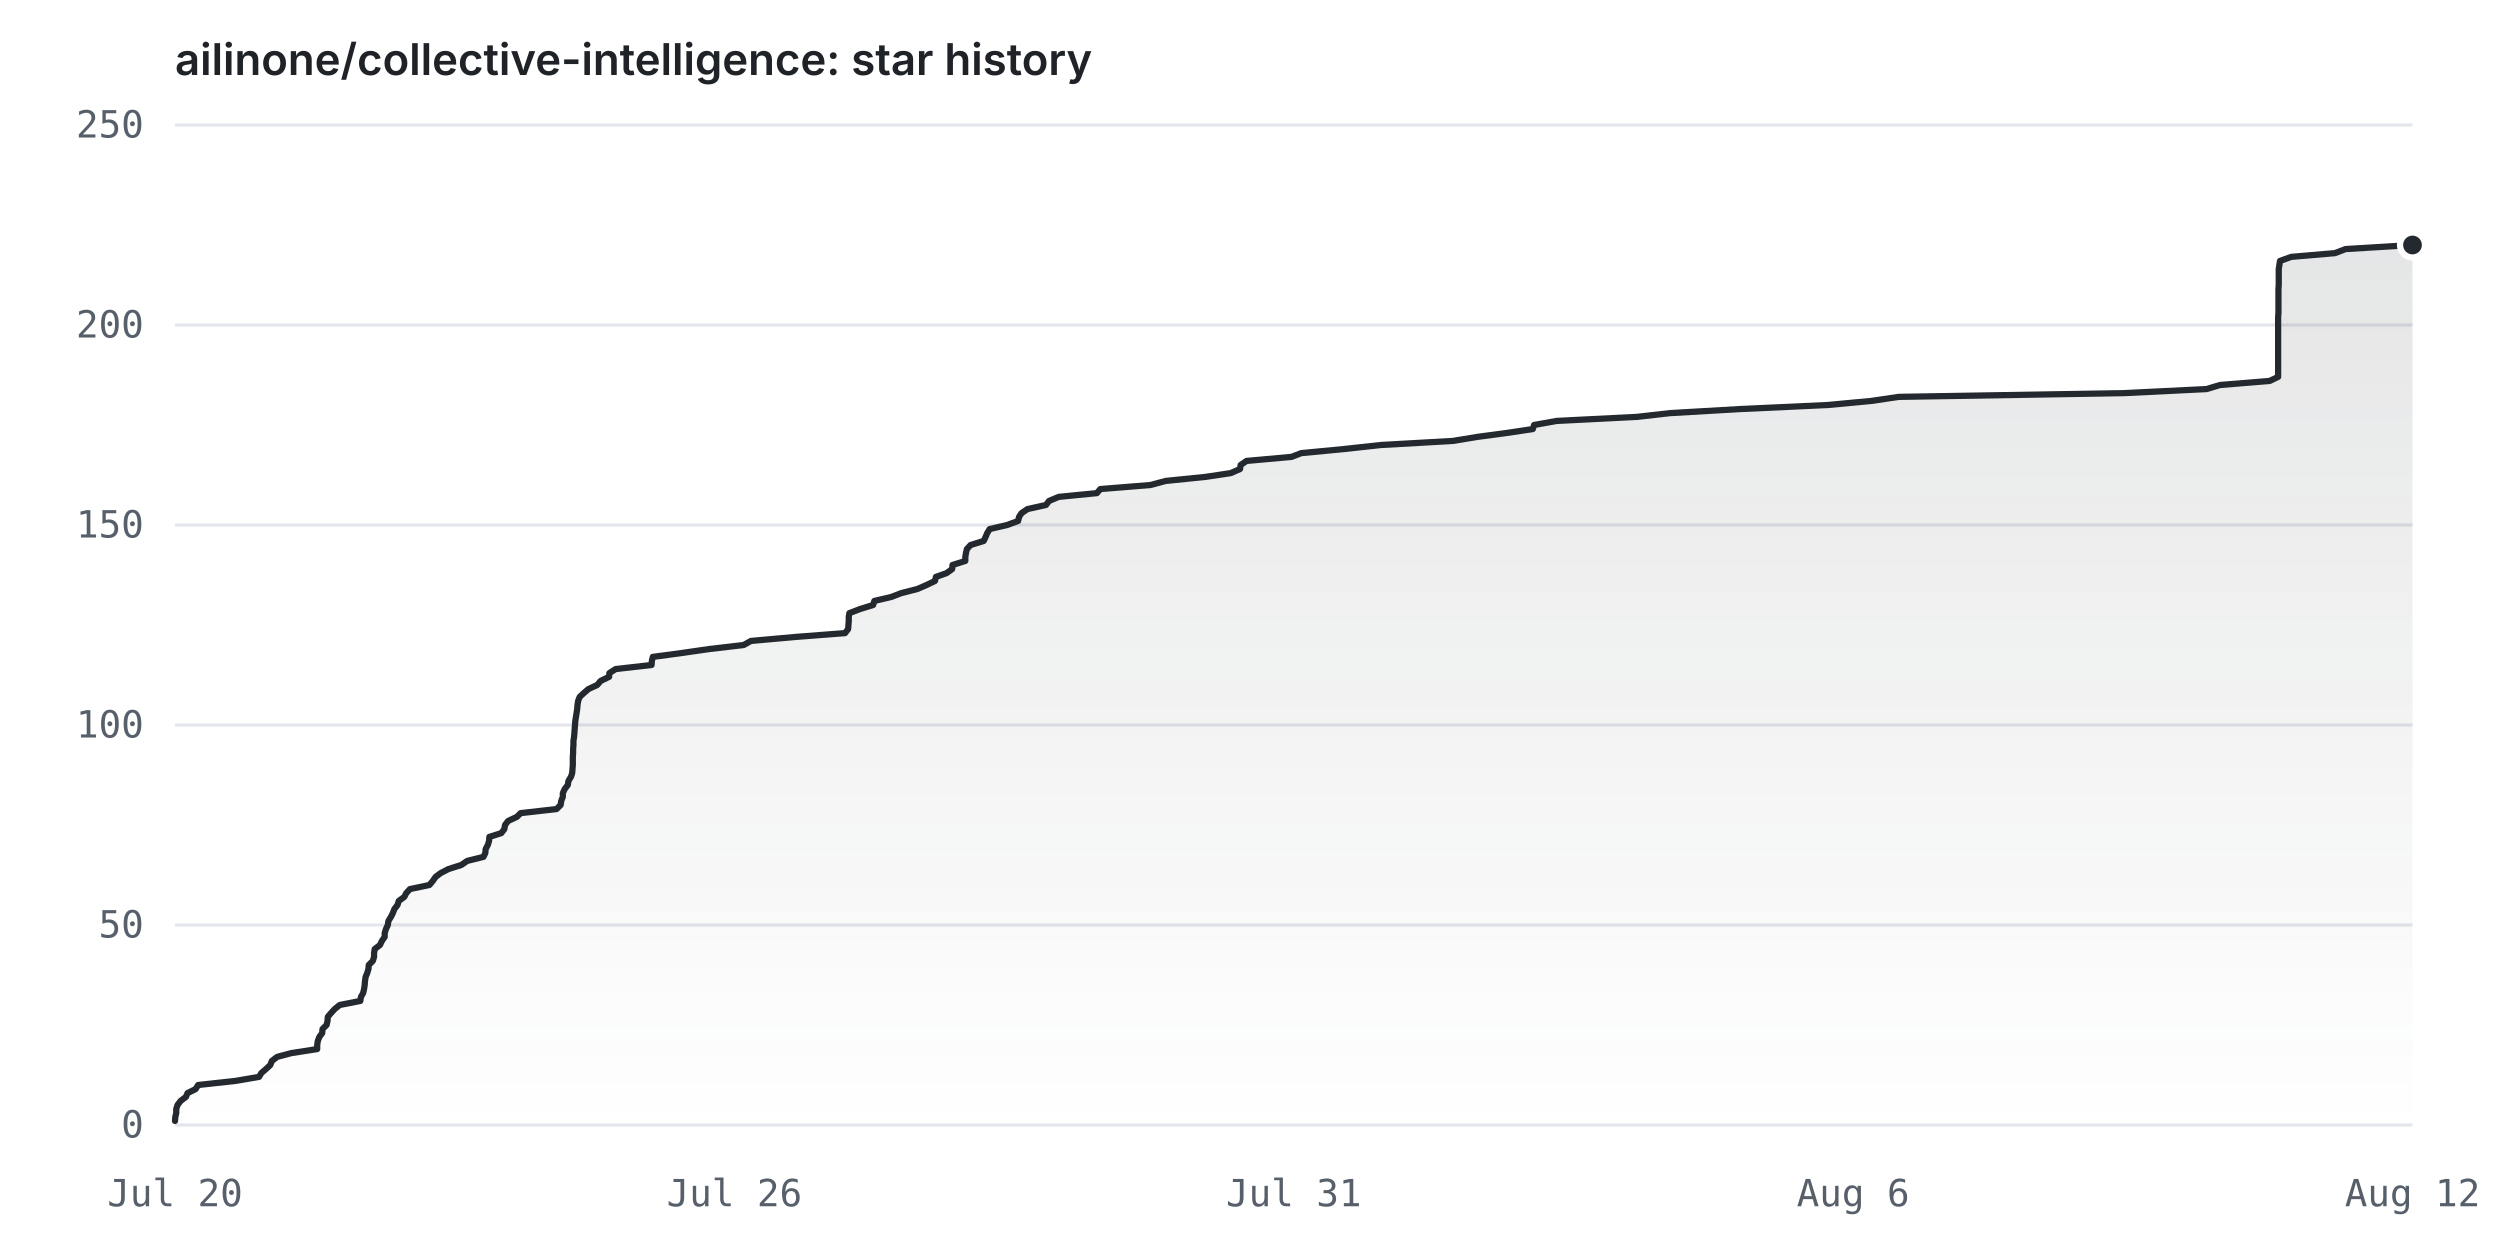
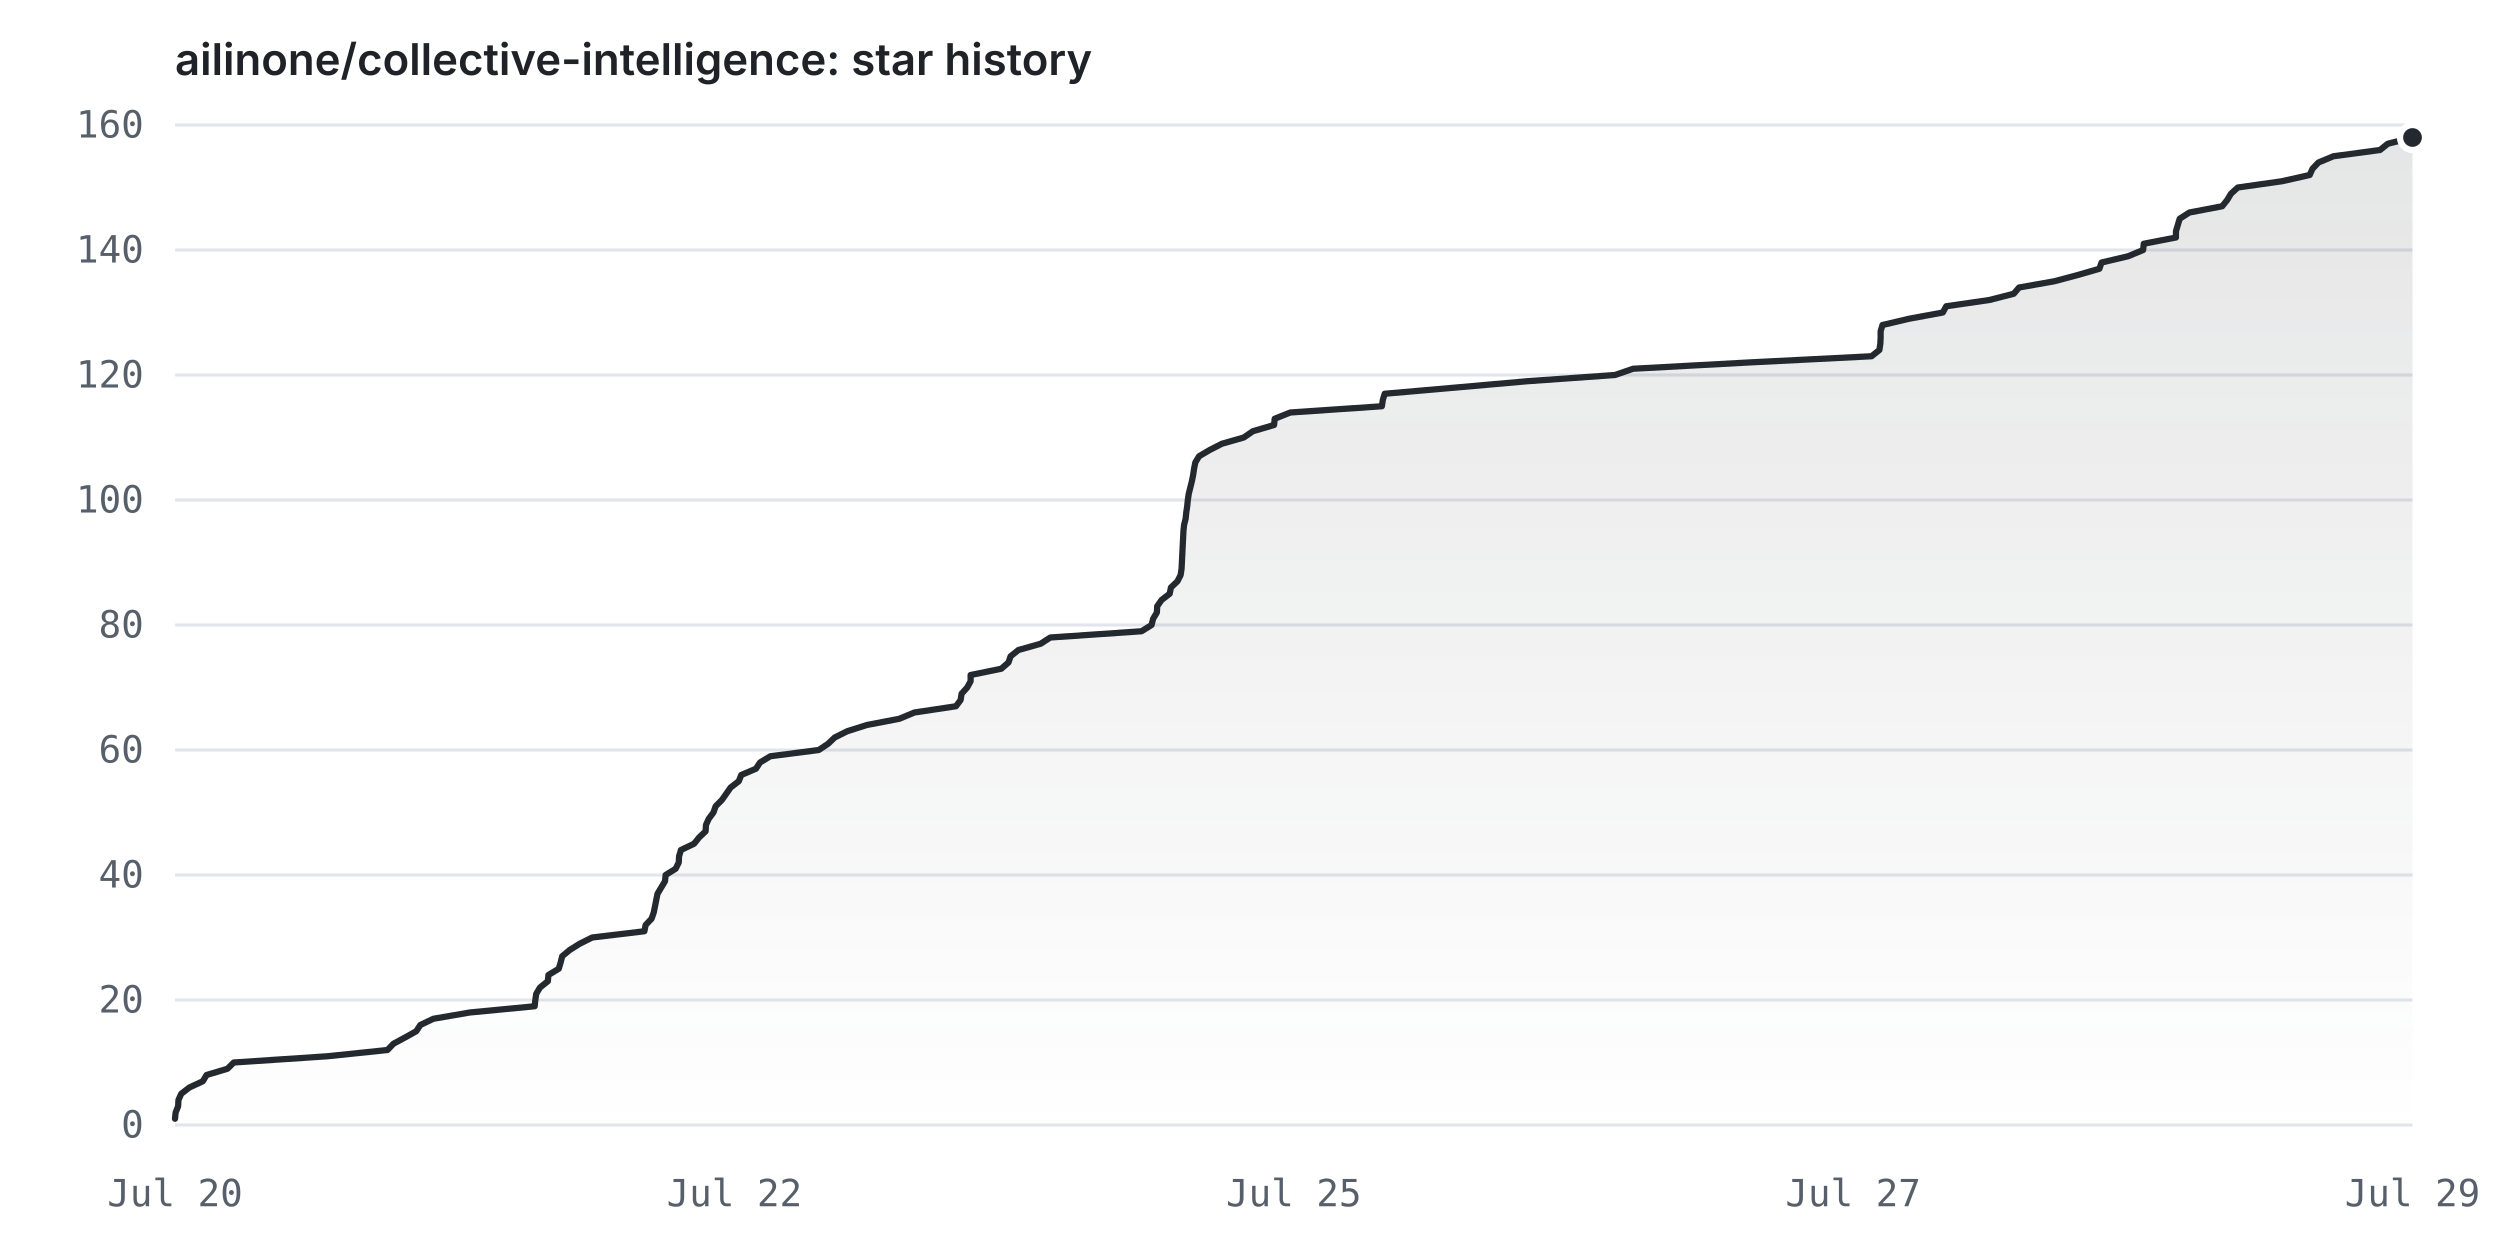
<svg xmlns="http://www.w3.org/2000/svg" viewBox="0 0 800 400" width="800" height="400" role="img" aria-label="Cumulative GitHub stars over time for ailinone/collective-intelligence">
  <rect x="0" y="0" width="800" height="400" fill="#ffffff" />
  <text x="56" y="24" font-size="14" font-weight="600" fill="#1f2328" font-family="-apple-system, Segoe UI, sans-serif">ailinone/collective-intelligence: star history</text>
  <g>
    <line x1="56" y1="360.0" x2="772" y2="360.0" stroke="#e2e6ec" stroke-width="1" />
-     <line x1="56" y1="296.0" x2="772" y2="296.0" stroke="#e2e6ec" stroke-width="1" />
-     <line x1="56" y1="232.0" x2="772" y2="232.0" stroke="#e2e6ec" stroke-width="1" />
-     <line x1="56" y1="168.0" x2="772" y2="168.0" stroke="#e2e6ec" stroke-width="1" />
-     <line x1="56" y1="104.0" x2="772" y2="104.0" stroke="#e2e6ec" stroke-width="1" />
+     <line x1="56" y1="320.0" x2="772" y2="320.0" stroke="#e2e6ec" stroke-width="1" />
+     <line x1="56" y1="280.0" x2="772" y2="280.0" stroke="#e2e6ec" stroke-width="1" />
+     <line x1="56" y1="240.0" x2="772" y2="240.0" stroke="#e2e6ec" stroke-width="1" />
+     <line x1="56" y1="200.0" x2="772" y2="200.0" stroke="#e2e6ec" stroke-width="1" />
+     <line x1="56" y1="160.0" x2="772" y2="160.0" stroke="#e2e6ec" stroke-width="1" />
+     <line x1="56" y1="120.0" x2="772" y2="120.0" stroke="#e2e6ec" stroke-width="1" />
+     <line x1="56" y1="80.0" x2="772" y2="80.0" stroke="#e2e6ec" stroke-width="1" />
    <line x1="56" y1="40.0" x2="772" y2="40.0" stroke="#e2e6ec" stroke-width="1" />
    <text x="46" y="364.0" text-anchor="end" font-size="12" fill="#57606a" font-family="ui-monospace, Consolas, monospace">0</text>
-     <text x="46" y="300.0" text-anchor="end" font-size="12" fill="#57606a" font-family="ui-monospace, Consolas, monospace">50</text>
-     <text x="46" y="236.0" text-anchor="end" font-size="12" fill="#57606a" font-family="ui-monospace, Consolas, monospace">100</text>
-     <text x="46" y="172.0" text-anchor="end" font-size="12" fill="#57606a" font-family="ui-monospace, Consolas, monospace">150</text>
-     <text x="46" y="108.0" text-anchor="end" font-size="12" fill="#57606a" font-family="ui-monospace, Consolas, monospace">200</text>
-     <text x="46" y="44.0" text-anchor="end" font-size="12" fill="#57606a" font-family="ui-monospace, Consolas, monospace">250</text>
+     <text x="46" y="324.0" text-anchor="end" font-size="12" fill="#57606a" font-family="ui-monospace, Consolas, monospace">20</text>
+     <text x="46" y="284.0" text-anchor="end" font-size="12" fill="#57606a" font-family="ui-monospace, Consolas, monospace">40</text>
+     <text x="46" y="244.0" text-anchor="end" font-size="12" fill="#57606a" font-family="ui-monospace, Consolas, monospace">60</text>
+     <text x="46" y="204.0" text-anchor="end" font-size="12" fill="#57606a" font-family="ui-monospace, Consolas, monospace">80</text>
+     <text x="46" y="164.0" text-anchor="end" font-size="12" fill="#57606a" font-family="ui-monospace, Consolas, monospace">100</text>
+     <text x="46" y="124.0" text-anchor="end" font-size="12" fill="#57606a" font-family="ui-monospace, Consolas, monospace">120</text>
+     <text x="46" y="84.0" text-anchor="end" font-size="12" fill="#57606a" font-family="ui-monospace, Consolas, monospace">140</text>
+     <text x="46" y="44.0" text-anchor="end" font-size="12" fill="#57606a" font-family="ui-monospace, Consolas, monospace">160</text>
    <text x="56.0" y="386" text-anchor="middle" font-size="12" fill="#57606a" font-family="ui-monospace, Consolas, monospace">Jul 20</text>
-     <text x="235.0" y="386" text-anchor="middle" font-size="12" fill="#57606a" font-family="ui-monospace, Consolas, monospace">Jul 26</text>
-     <text x="414.0" y="386" text-anchor="middle" font-size="12" fill="#57606a" font-family="ui-monospace, Consolas, monospace">Jul 31</text>
-     <text x="593.0" y="386" text-anchor="middle" font-size="12" fill="#57606a" font-family="ui-monospace, Consolas, monospace">Aug 6</text>
-     <text x="772.0" y="386" text-anchor="middle" font-size="12" fill="#57606a" font-family="ui-monospace, Consolas, monospace">Aug 12</text>
+     <text x="235.0" y="386" text-anchor="middle" font-size="12" fill="#57606a" font-family="ui-monospace, Consolas, monospace">Jul 22</text>
+     <text x="414.0" y="386" text-anchor="middle" font-size="12" fill="#57606a" font-family="ui-monospace, Consolas, monospace">Jul 25</text>
+     <text x="593.0" y="386" text-anchor="middle" font-size="12" fill="#57606a" font-family="ui-monospace, Consolas, monospace">Jul 27</text>
+     <text x="772.0" y="386" text-anchor="middle" font-size="12" fill="#57606a" font-family="ui-monospace, Consolas, monospace">Jul 29</text>
  </g>
-   <path d="M56.0,358.7 L56.1,357.4 L56.4,356.2 L56.4,354.9 L56.8,353.6 L57.8,352.3 L59.5,351.0 L60.0,349.8 L62.6,348.5 L63.4,347.2 L75.3,345.9 L82.9,344.6 L83.6,343.4 L85.1,342.1 L86.5,340.8 L87.0,339.5 L88.7,338.2 L93.2,337.0 L101.5,335.7 L101.5,334.4 L101.7,333.1 L102.2,331.8 L103.1,330.6 L103.2,329.3 L104.5,328.0 L104.8,326.7 L104.9,325.4 L105.9,324.2 L107.1,322.9 L108.7,321.6 L115.3,320.3 L115.5,319.0 L116.2,317.8 L116.5,316.5 L116.7,315.2 L116.8,313.9 L117.0,312.6 L117.5,311.4 L117.9,310.1 L118.0,308.8 L119.3,307.5 L119.7,306.2 L119.7,305.0 L119.9,303.7 L121.6,302.4 L122.2,301.1 L123.1,299.8 L123.1,298.6 L123.5,297.3 L124.1,296.0 L124.3,294.7 L125.1,293.4 L125.7,292.2 L126.2,290.9 L127.2,289.6 L127.6,288.3 L129.4,287.0 L130.0,285.8 L131.2,284.5 L137.4,283.2 L138.5,281.9 L139.4,280.6 L141.0,279.4 L143.5,278.1 L147.6,276.8 L149.5,275.5 L154.7,274.2 L155.3,273.0 L155.4,271.7 L156.1,270.4 L156.5,269.1 L156.6,267.8 L160.4,266.6 L161.4,265.3 L161.6,264.0 L162.6,262.7 L165.4,261.4 L166.6,260.2 L178.1,258.9 L179.4,257.6 L179.6,256.3 L180.1,255.0 L180.1,253.8 L180.7,252.5 L181.7,251.2 L181.9,249.9 L182.7,248.6 L183.1,247.4 L183.2,246.1 L183.3,244.8 L183.3,243.5 L183.3,242.2 L183.4,241.0 L183.4,239.7 L183.5,238.4 L183.5,237.1 L183.7,235.8 L183.8,234.6 L183.9,233.3 L184.0,232.0 L184.1,230.7 L184.3,229.4 L184.5,228.2 L184.7,226.9 L184.8,225.6 L185.0,224.3 L185.5,223.0 L186.8,221.8 L188.3,220.5 L191.1,219.2 L192.2,217.9 L194.9,216.6 L195.0,215.4 L197.0,214.1 L208.5,212.8 L208.6,211.5 L208.9,210.2 L217.9,209.0 L226.9,207.7 L238.0,206.4 L240.3,205.1 L254.8,203.8 L270.4,202.6 L271.4,201.3 L271.5,200.0 L271.6,198.7 L271.6,197.4 L271.8,196.2 L275.2,194.9 L279.4,193.6 L279.8,192.3 L285.3,191.0 L288.4,189.8 L293.5,188.5 L296.5,187.2 L299.2,185.9 L299.5,184.6 L302.9,183.4 L304.7,182.1 L304.8,180.8 L308.9,179.5 L308.9,178.2 L309.1,177.0 L309.4,175.7 L310.6,174.4 L314.8,173.1 L315.4,171.8 L315.9,170.6 L316.7,169.3 L322.3,168.0 L325.8,166.7 L326.1,165.4 L326.9,164.2 L328.8,162.9 L334.7,161.6 L335.7,160.3 L338.8,159.0 L351.0,157.8 L352.1,156.5 L368.2,155.2 L373.0,153.9 L385.8,152.6 L393.8,151.4 L396.8,150.1 L397.0,148.8 L398.9,147.5 L413.3,146.2 L416.4,145.0 L430.0,143.7 L441.9,142.4 L464.9,141.1 L472.8,139.8 L481.8,138.6 L490.5,137.3 L490.9,136.0 L498.1,134.7 L523.8,133.4 L534.4,132.2 L556.8,130.9 L584.9,129.6 L598.8,128.3 L607.6,127.0 L679.7,125.8 L706.1,124.5 L710.4,123.2 L726.3,121.9 L729.0,120.6 L729.0,119.4 L729.0,118.1 L729.0,116.8 L729.0,115.5 L729.0,114.2 L729.0,113.0 L729.0,111.7 L729.0,110.4 L729.0,109.1 L729.0,107.8 L729.0,106.6 L729.0,105.3 L729.0,104.0 L729.0,102.7 L729.0,101.4 L729.1,100.2 L729.1,98.9 L729.1,97.6 L729.1,96.3 L729.1,95.0 L729.1,93.8 L729.1,92.5 L729.2,91.2 L729.2,89.9 L729.2,88.6 L729.2,87.4 L729.2,86.1 L729.4,84.8 L729.6,83.5 L733.2,82.2 L747.2,81.0 L750.6,79.7 L772.0,78.4 L772.0,360.0 L56.0,360.0 Z" fill="url(#fill-light)" stroke="none" />
-   <path d="M56.0,358.7 L56.1,357.4 L56.4,356.2 L56.4,354.9 L56.8,353.6 L57.8,352.3 L59.5,351.0 L60.0,349.8 L62.6,348.5 L63.4,347.2 L75.3,345.9 L82.9,344.6 L83.6,343.4 L85.1,342.1 L86.5,340.8 L87.0,339.5 L88.7,338.2 L93.2,337.0 L101.5,335.7 L101.5,334.4 L101.7,333.1 L102.2,331.8 L103.1,330.6 L103.2,329.3 L104.5,328.0 L104.8,326.7 L104.9,325.4 L105.9,324.2 L107.1,322.9 L108.7,321.6 L115.3,320.3 L115.5,319.0 L116.2,317.8 L116.5,316.5 L116.7,315.2 L116.8,313.9 L117.0,312.6 L117.5,311.4 L117.9,310.1 L118.0,308.8 L119.3,307.5 L119.7,306.2 L119.7,305.0 L119.9,303.7 L121.6,302.4 L122.2,301.1 L123.1,299.8 L123.1,298.6 L123.5,297.3 L124.1,296.0 L124.3,294.7 L125.1,293.4 L125.7,292.2 L126.2,290.9 L127.2,289.6 L127.6,288.3 L129.4,287.0 L130.0,285.8 L131.2,284.5 L137.4,283.2 L138.5,281.9 L139.4,280.6 L141.0,279.4 L143.5,278.1 L147.6,276.8 L149.5,275.5 L154.7,274.2 L155.3,273.0 L155.4,271.7 L156.1,270.4 L156.5,269.1 L156.6,267.8 L160.4,266.6 L161.4,265.3 L161.6,264.0 L162.6,262.7 L165.4,261.4 L166.6,260.2 L178.1,258.9 L179.4,257.6 L179.6,256.3 L180.1,255.0 L180.1,253.8 L180.7,252.5 L181.7,251.2 L181.9,249.9 L182.7,248.6 L183.1,247.4 L183.2,246.1 L183.3,244.8 L183.3,243.5 L183.3,242.2 L183.4,241.0 L183.4,239.7 L183.5,238.4 L183.5,237.1 L183.7,235.8 L183.8,234.6 L183.9,233.3 L184.0,232.0 L184.1,230.7 L184.3,229.4 L184.5,228.2 L184.7,226.9 L184.8,225.6 L185.0,224.3 L185.5,223.0 L186.8,221.8 L188.3,220.5 L191.1,219.2 L192.2,217.9 L194.9,216.6 L195.0,215.4 L197.0,214.1 L208.5,212.8 L208.6,211.5 L208.9,210.2 L217.9,209.0 L226.9,207.7 L238.0,206.4 L240.3,205.1 L254.8,203.8 L270.4,202.6 L271.4,201.3 L271.5,200.0 L271.6,198.7 L271.6,197.4 L271.8,196.2 L275.2,194.9 L279.4,193.6 L279.8,192.3 L285.3,191.0 L288.4,189.8 L293.5,188.5 L296.5,187.2 L299.2,185.9 L299.5,184.6 L302.9,183.4 L304.7,182.1 L304.8,180.8 L308.9,179.5 L308.9,178.2 L309.1,177.0 L309.4,175.7 L310.6,174.4 L314.8,173.1 L315.4,171.8 L315.9,170.6 L316.7,169.3 L322.3,168.0 L325.8,166.7 L326.1,165.4 L326.9,164.2 L328.8,162.9 L334.7,161.6 L335.7,160.3 L338.8,159.0 L351.0,157.8 L352.1,156.5 L368.2,155.2 L373.0,153.9 L385.8,152.6 L393.8,151.4 L396.8,150.1 L397.0,148.8 L398.9,147.5 L413.3,146.2 L416.4,145.0 L430.0,143.7 L441.9,142.4 L464.9,141.1 L472.8,139.8 L481.8,138.6 L490.5,137.3 L490.9,136.0 L498.1,134.7 L523.8,133.4 L534.4,132.2 L556.8,130.9 L584.9,129.6 L598.8,128.3 L607.6,127.0 L679.7,125.8 L706.1,124.5 L710.4,123.2 L726.3,121.9 L729.0,120.6 L729.0,119.4 L729.0,118.1 L729.0,116.8 L729.0,115.5 L729.0,114.2 L729.0,113.0 L729.0,111.7 L729.0,110.4 L729.0,109.1 L729.0,107.8 L729.0,106.6 L729.0,105.3 L729.0,104.0 L729.0,102.7 L729.0,101.4 L729.1,100.2 L729.1,98.9 L729.1,97.6 L729.1,96.3 L729.1,95.0 L729.1,93.8 L729.1,92.5 L729.2,91.2 L729.2,89.9 L729.2,88.6 L729.2,87.4 L729.2,86.1 L729.4,84.8 L729.6,83.5 L733.2,82.2 L747.2,81.0 L750.6,79.7 L772.0,78.4" fill="none" stroke="#24292f" stroke-width="2" stroke-linejoin="round" stroke-linecap="round" />
-   <circle cx="772.0" cy="78.4" r="4" fill="#24292f" stroke="#ffffff" stroke-width="2" />
+   <path d="M56.0,358.0 L56.2,356.0 L57.0,354.0 L57.1,352.0 L58.0,350.0 L60.6,348.0 L64.9,346.0 L66.1,344.0 L72.8,342.0 L74.8,340.0 L104.8,338.0 L124.0,336.0 L125.9,334.0 L129.6,332.0 L133.2,330.0 L134.5,328.0 L138.7,326.0 L150.3,324.0 L171.1,322.0 L171.3,320.0 L171.6,318.0 L172.8,316.0 L175.3,314.0 L175.5,312.0 L178.8,310.0 L179.4,308.0 L179.9,306.0 L182.3,304.0 L185.5,302.0 L189.5,300.0 L206.2,298.0 L206.6,296.0 L208.5,294.0 L209.2,292.0 L209.6,290.0 L210.0,288.0 L210.4,286.0 L211.6,284.0 L212.8,282.0 L213.0,280.0 L216.2,278.0 L217.2,276.0 L217.3,274.0 L217.9,272.0 L222.1,270.0 L223.7,268.0 L225.8,266.0 L225.9,264.0 L226.8,262.0 L228.3,260.0 L229.0,258.0 L231.0,256.0 L232.4,254.0 L233.8,252.0 L236.4,250.0 L237.2,248.0 L241.9,246.0 L243.2,244.0 L246.5,242.0 L262.0,240.0 L265.0,238.0 L267.1,236.0 L271.1,234.0 L277.4,232.0 L287.8,230.0 L292.6,228.0 L305.9,226.0 L307.4,224.0 L307.7,222.0 L309.5,220.0 L310.6,218.0 L310.6,216.0 L320.4,214.0 L322.7,212.0 L323.4,210.0 L325.9,208.0 L333.0,206.0 L336.1,204.0 L365.3,202.0 L368.5,200.0 L369.0,198.0 L370.2,196.0 L370.3,194.0 L371.7,192.0 L374.3,190.0 L374.7,188.0 L376.8,186.0 L377.8,184.0 L378.1,182.0 L378.2,180.0 L378.3,178.0 L378.4,176.0 L378.5,174.0 L378.6,172.0 L378.7,170.0 L378.9,168.0 L379.4,166.0 L379.6,164.0 L379.9,162.0 L380.1,160.0 L380.4,158.0 L380.9,156.0 L381.4,154.0 L381.8,152.0 L382.1,150.0 L382.5,148.0 L383.7,146.0 L387.1,144.0 L391.0,142.0 L398.0,140.0 L400.9,138.0 L407.7,136.0 L407.9,134.0 L412.9,132.0 L442.2,130.0 L442.5,128.0 L443.1,126.0 L466.0,124.0 L488.6,122.0 L516.8,120.0 L522.6,118.0 L559.4,116.0 L598.9,114.0 L601.4,112.0 L601.7,110.0 L601.8,108.0 L601.8,106.0 L602.4,104.0 L610.9,102.0 L621.7,100.0 L622.8,98.0 L636.6,96.0 L644.4,94.0 L646.1,92.0 L657.4,90.0 L664.9,88.0 L671.8,86.0 L672.5,84.0 L681.0,82.0 L685.8,80.0 L686.0,78.0 L696.3,76.0 L696.3,74.0 L696.9,72.0 L697.5,70.0 L700.6,68.0 L711.1,66.0 L712.7,64.0 L713.9,62.0 L716.1,60.0 L730.2,58.0 L739.1,56.0 L740.0,54.0 L741.9,52.0 L746.7,50.0 L761.6,48.0 L764.1,46.0 L772.0,44.0 L772.0,360.0 L56.0,360.0 Z" fill="url(#fill-light)" stroke="none" />
+   <path d="M56.0,358.0 L56.2,356.0 L57.0,354.0 L57.1,352.0 L58.0,350.0 L60.6,348.0 L64.9,346.0 L66.1,344.0 L72.8,342.0 L74.8,340.0 L104.8,338.0 L124.0,336.0 L125.9,334.0 L129.6,332.0 L133.2,330.0 L134.5,328.0 L138.7,326.0 L150.3,324.0 L171.1,322.0 L171.3,320.0 L171.6,318.0 L172.8,316.0 L175.3,314.0 L175.5,312.0 L178.8,310.0 L179.4,308.0 L179.9,306.0 L182.3,304.0 L185.5,302.0 L189.5,300.0 L206.2,298.0 L206.6,296.0 L208.5,294.0 L209.2,292.0 L209.6,290.0 L210.0,288.0 L210.4,286.0 L211.6,284.0 L212.8,282.0 L213.0,280.0 L216.2,278.0 L217.2,276.0 L217.3,274.0 L217.9,272.0 L222.1,270.0 L223.7,268.0 L225.8,266.0 L225.9,264.0 L226.8,262.0 L228.3,260.0 L229.0,258.0 L231.0,256.0 L232.4,254.0 L233.8,252.0 L236.4,250.0 L237.2,248.0 L241.9,246.0 L243.2,244.0 L246.5,242.0 L262.0,240.0 L265.0,238.0 L267.1,236.0 L271.1,234.0 L277.4,232.0 L287.8,230.0 L292.6,228.0 L305.9,226.0 L307.4,224.0 L307.7,222.0 L309.5,220.0 L310.6,218.0 L310.6,216.0 L320.4,214.0 L322.7,212.0 L323.4,210.0 L325.9,208.0 L333.0,206.0 L336.1,204.0 L365.3,202.0 L368.5,200.0 L369.0,198.0 L370.2,196.0 L370.3,194.0 L371.7,192.0 L374.3,190.0 L374.7,188.0 L376.8,186.0 L377.8,184.0 L378.1,182.0 L378.2,180.0 L378.3,178.0 L378.4,176.0 L378.5,174.0 L378.6,172.0 L378.7,170.0 L378.9,168.0 L379.4,166.0 L379.6,164.0 L379.9,162.0 L380.1,160.0 L380.4,158.0 L380.9,156.0 L381.4,154.0 L381.8,152.0 L382.1,150.0 L382.5,148.0 L383.7,146.0 L387.1,144.0 L391.0,142.0 L398.0,140.0 L400.9,138.0 L407.7,136.0 L407.9,134.0 L412.9,132.0 L442.2,130.0 L442.5,128.0 L443.1,126.0 L466.0,124.0 L488.6,122.0 L516.8,120.0 L522.6,118.0 L559.4,116.0 L598.9,114.0 L601.4,112.0 L601.7,110.0 L601.8,108.0 L601.8,106.0 L602.4,104.0 L610.9,102.0 L621.7,100.0 L622.8,98.0 L636.6,96.0 L644.4,94.0 L646.1,92.0 L657.4,90.0 L664.9,88.0 L671.8,86.0 L672.5,84.0 L681.0,82.0 L685.8,80.0 L686.0,78.0 L696.3,76.0 L696.3,74.0 L696.9,72.0 L697.5,70.0 L700.6,68.0 L711.1,66.0 L712.7,64.0 L713.9,62.0 L716.1,60.0 L730.2,58.0 L739.1,56.0 L740.0,54.0 L741.9,52.0 L746.7,50.0 L761.6,48.0 L764.1,46.0 L772.0,44.0" fill="none" stroke="#24292f" stroke-width="2" stroke-linejoin="round" stroke-linecap="round" />
+   <circle cx="772.0" cy="44.0" r="4" fill="#24292f" stroke="#ffffff" stroke-width="2" />
  <defs>
    <linearGradient id="fill-light" x1="0" y1="0" x2="0" y2="1">
      <stop offset="0%" stop-color="rgba(36, 41, 47, 0.12)" />
      <stop offset="100%" stop-color="rgba(36, 41, 47, 0.0)" />
    </linearGradient>
  </defs>
</svg>
